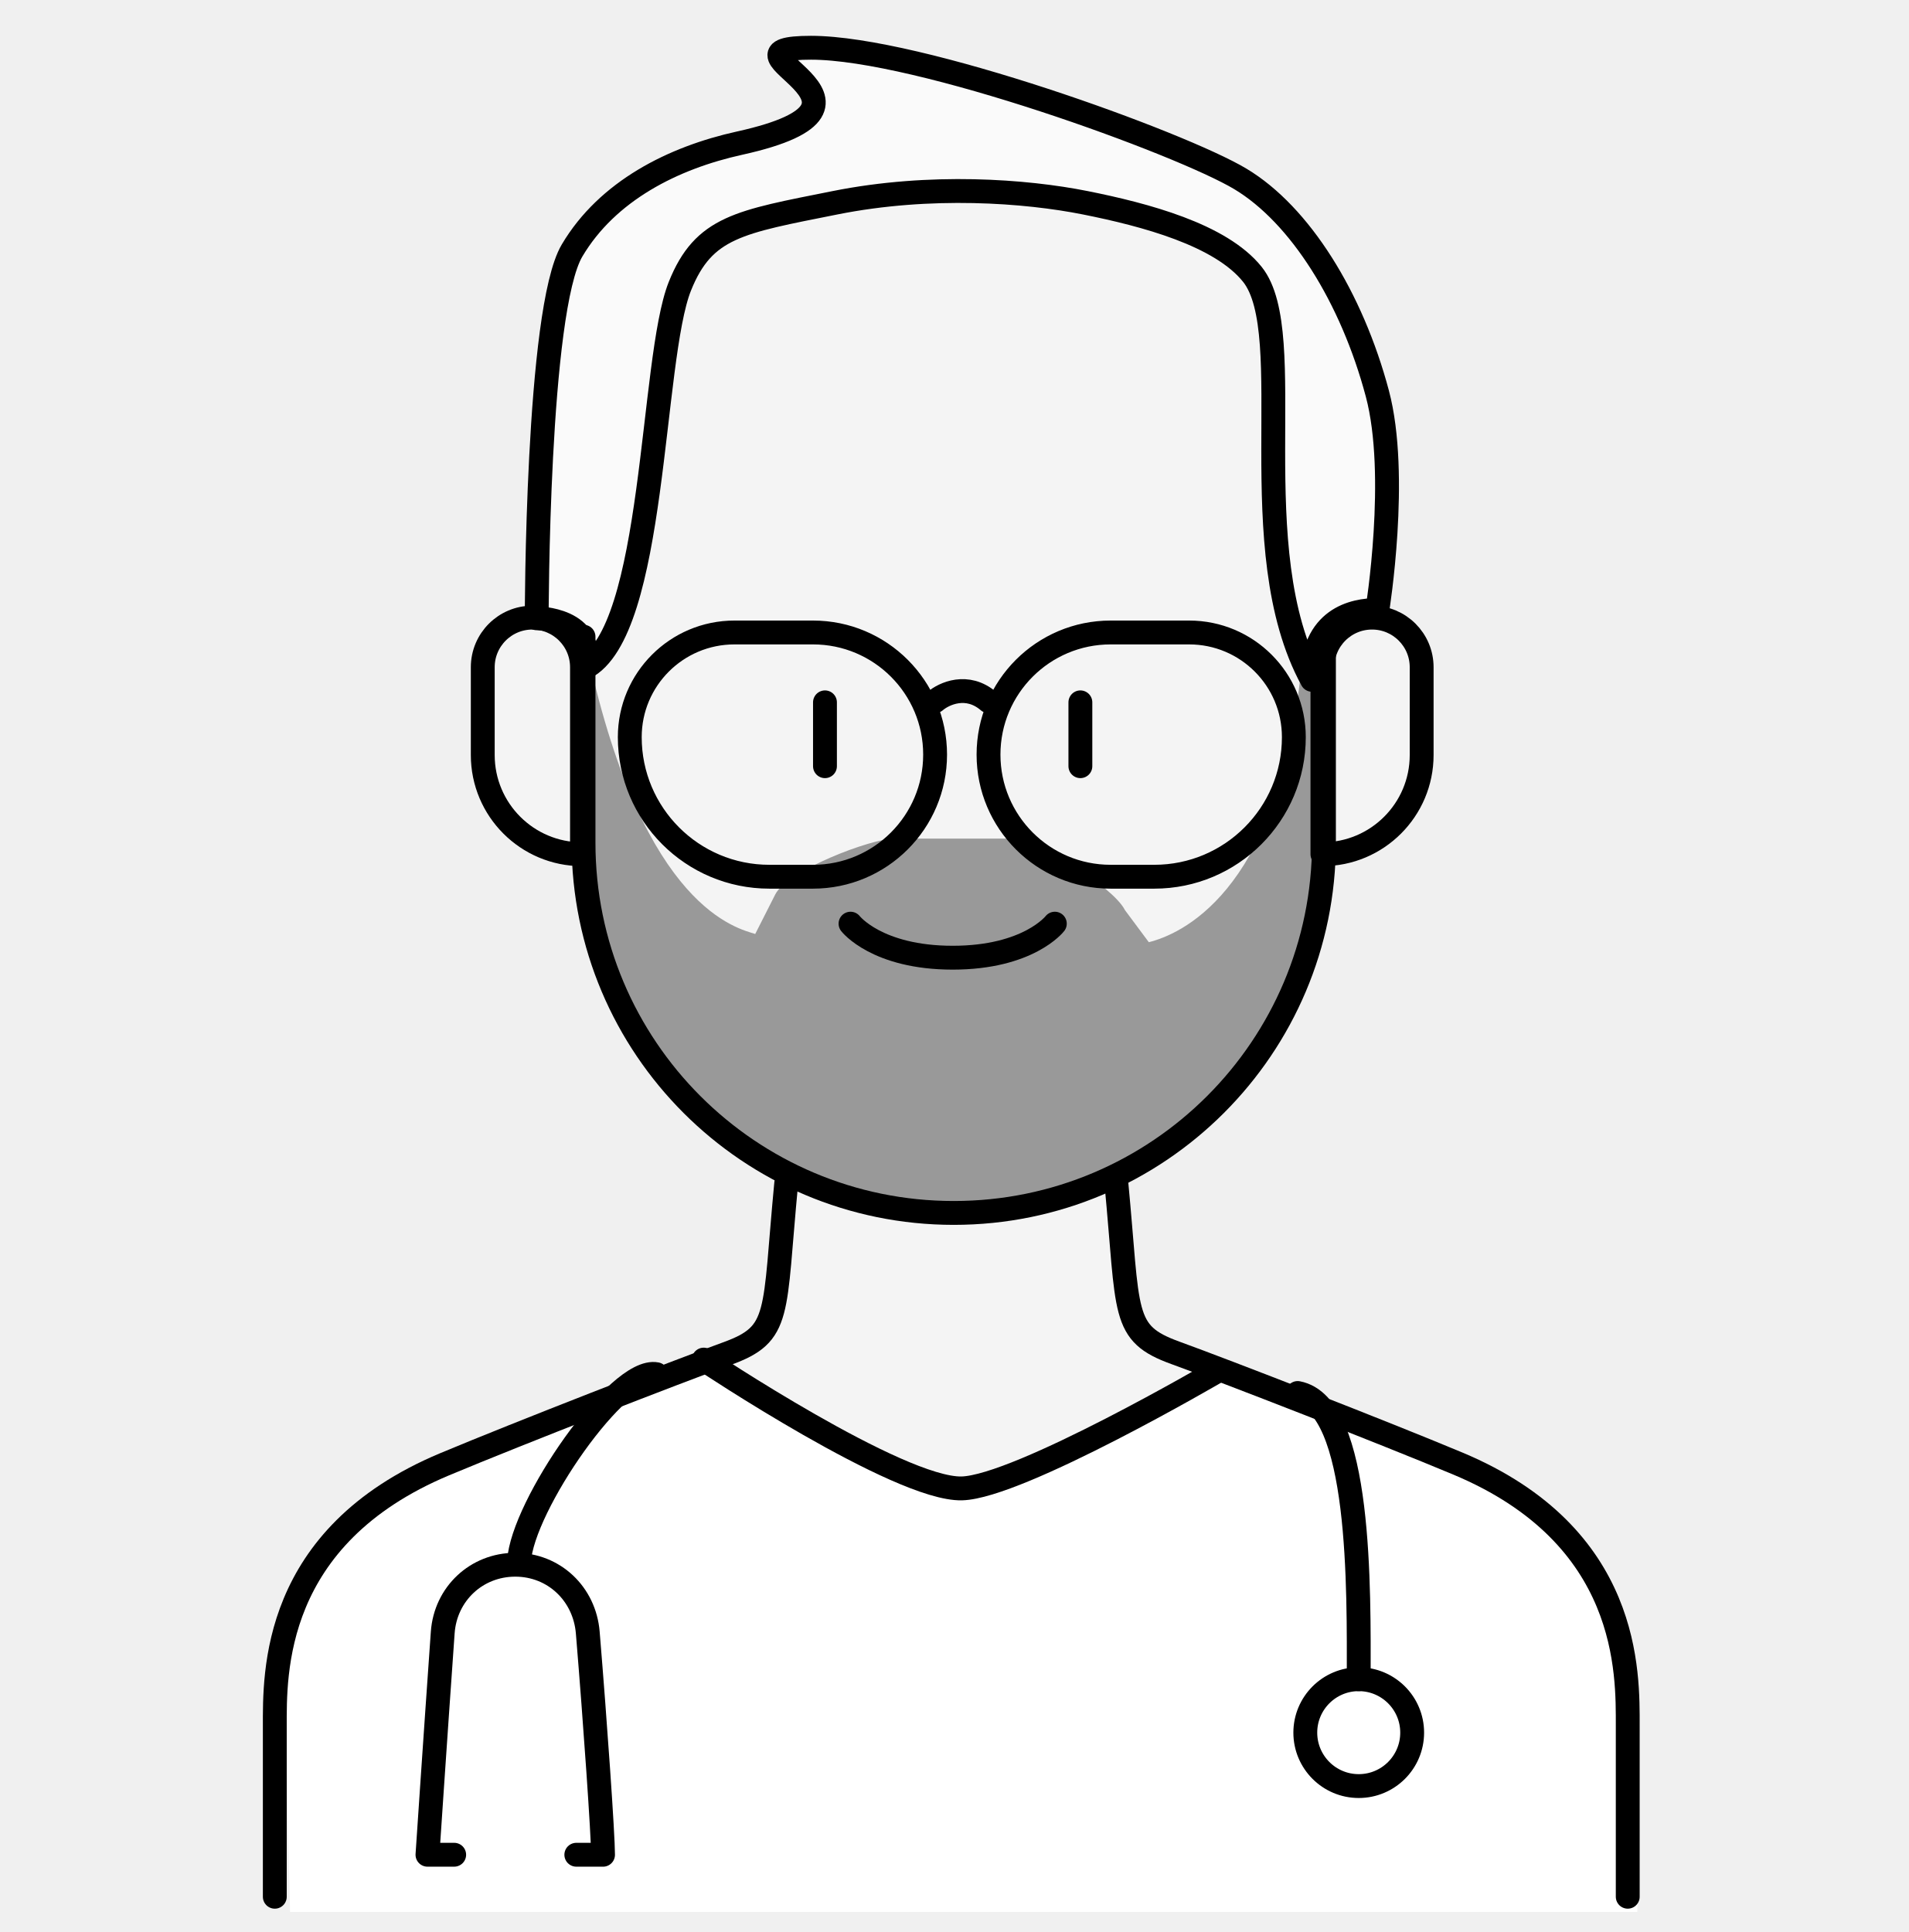
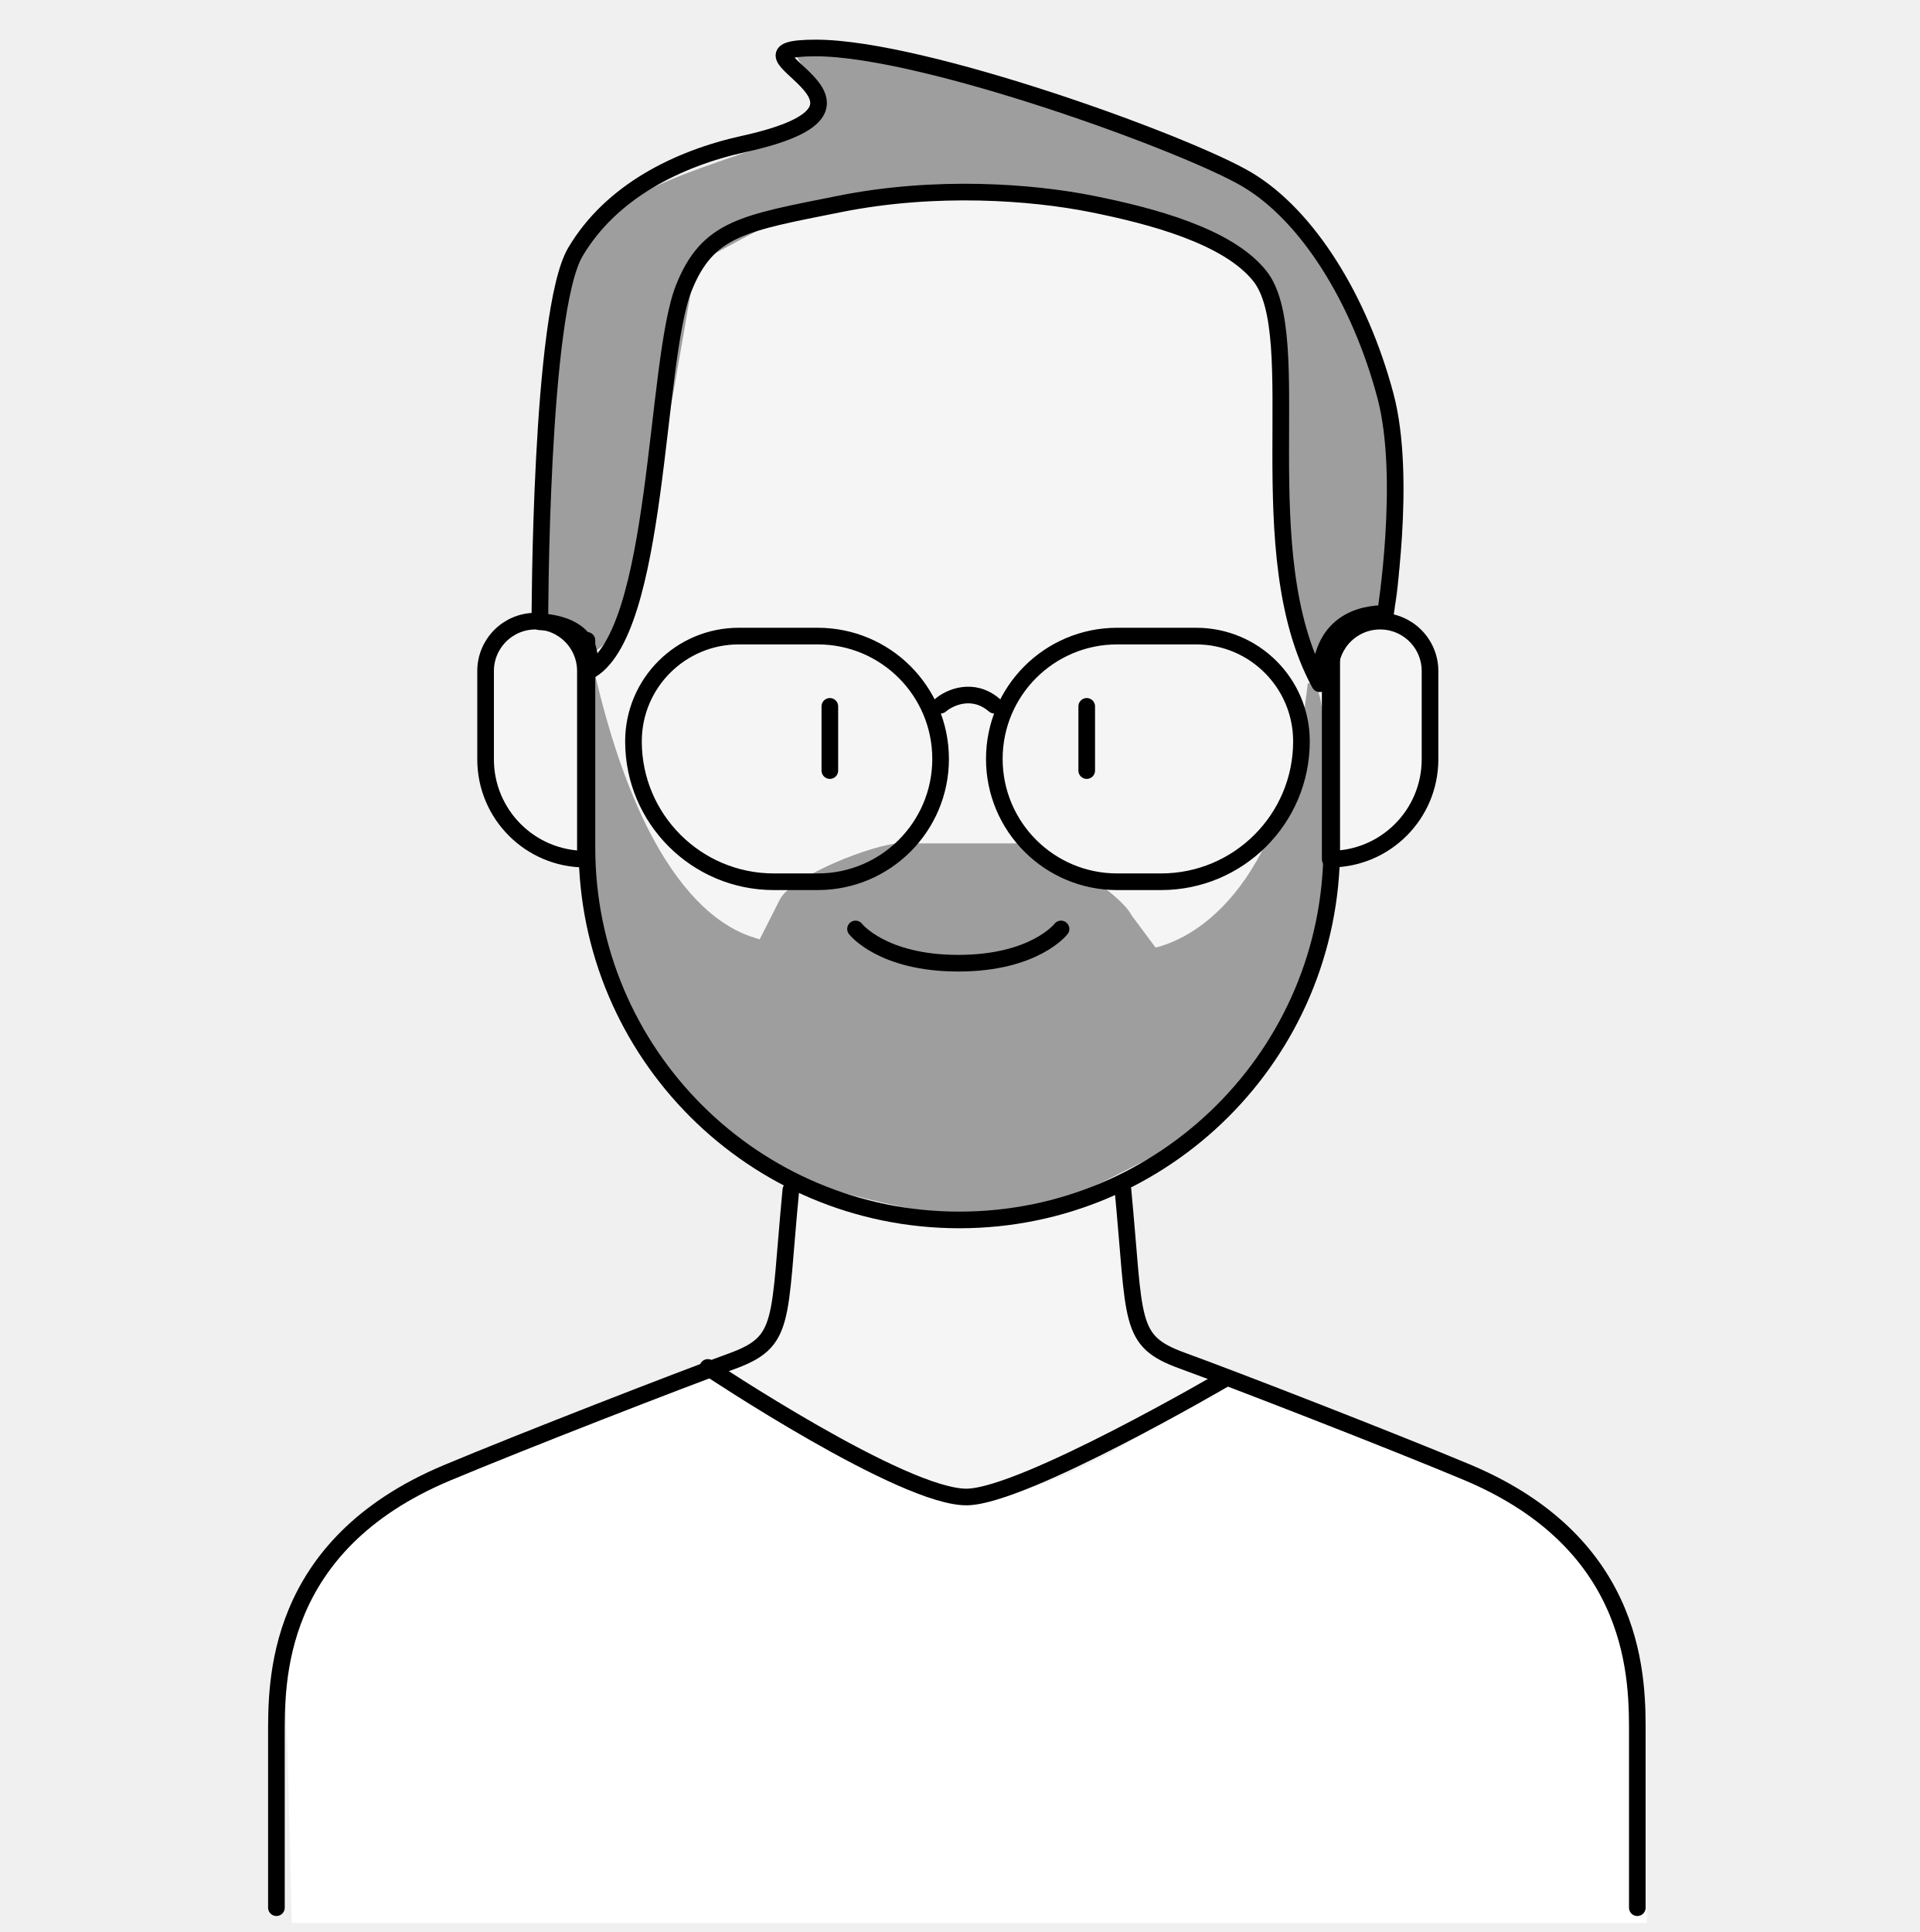
- <svg xmlns="http://www.w3.org/2000/svg" width="80" height="81" viewBox="0 0 80 81" fill="none">
-   <path d="M12 73.497C12 71.159 10.749 64.701 18 61.502C21.15 60.113 27.377 57.813 29.5 57.002C30.999 56.43 35.623 62.294 40.5 62.502C43.062 62.612 48.824 59.488 50.5 57.502C52.622 58.313 58.375 60.519 61.525 61.908C68.776 65.107 68.64 71.159 68.64 73.497L68.64 80.158H12.16L12 73.497Z" fill="white" />
-   <path d="M32.48 55.356L33.499 49.002C37.999 51.002 40.64 51.502 46.499 49.502C47.499 54.002 46.072 54.43 48 56.158C49.499 57.502 50.499 57.502 50.499 57.502C50.499 57.502 43.309 62.256 40.64 62.238C38.031 62.221 30 57.002 30 57.002L32.48 55.356Z" fill="#F4F4F4" />
-   <path d="M55.52 27.836C55.52 26.687 56.451 25.756 57.599 25.756C58.748 25.756 59.679 26.687 59.679 27.836V31.516C59.679 33.813 57.817 35.676 55.52 35.676V27.836Z" fill="#F4F4F4" />
-   <path d="M24.48 27.836C24.48 26.687 23.549 25.756 22.4 25.756C21.251 25.756 20.32 26.687 20.32 27.836V31.516C20.32 33.813 22.183 35.676 24.48 35.676V27.836Z" fill="#F4F4F4" />
-   <path d="M51.499 10.658C53.963 12.002 53.479 22.946 55.999 27.502C55.999 27.923 55.932 31.308 55.847 35.37C55.669 43.9 48.7 50.718 40.168 50.718C31.504 50.718 24.48 43.694 24.48 35.03C24.48 31.712 24.48 28.6 24.48 26.558C25.5 26.558 27 22.002 28 15.002C28.369 12.418 28 9.502 33.999 8.502C38.499 8.502 45.591 7.436 51.499 10.658Z" fill="#F4F4F4" />
-   <path d="M24.66 27.159L22.66 26.159C23.16 25.159 21.16 13.159 25.16 9.159C27.216 7.102 32.702 6.238 33.999 5.003C35.226 3.835 32.285 2.245 33.499 2.002C35.999 1.502 49.639 4.63 54.66 9.659C57.499 12.502 58.827 21.492 58.16 25.159L54.66 28.003C53.499 25.503 53.5 14.502 52.999 12.002C52.999 9.502 43.999 8.002 40.499 8.002C34.499 8.002 34.499 8.002 29.101 10.947L29 11.002C28 16.503 26.5 27.003 24.66 27.159Z" fill="#FAFAFA" />
-   <path d="M32.499 37.502C32.999 36.502 36.499 35.158 37.499 35.158L42.66 35.158C43.367 35.158 46.66 37.158 47.16 38.158L48.16 39.502C49.437 39.183 53.499 37.502 54.499 28.502C55.595 27.885 55.16 35.478 55.16 35.658C55.16 36.158 55.776 44.35 48.16 48.158C45.16 49.658 43.66 50.658 40.16 50.658C38.16 50.658 32.66 49.158 32.16 48.658C31.66 48.158 23.999 43.002 24.499 35.002L24.556 32.351C24.344 30.038 24.017 27.117 24.66 27.502C27 38.158 30.957 38.924 31.66 39.158L32.499 37.502Z" fill="#999999" />
-   <path d="M55.502 26.693C55.502 28.77 55.502 31.952 55.502 35.333C55.502 43.904 48.553 50.853 39.982 50.853V50.853C31.41 50.853 24.462 43.902 24.462 35.33C24.462 30.896 24.462 27.13 24.462 26.693" stroke="black" stroke-linecap="round" stroke-linejoin="round" />
-   <path d="M46.797 49.573C47.328 55.111 46.987 55.89 49.273 56.719C51.396 57.489 57.973 60.045 61.123 61.364C68.373 64.401 68.237 70.148 68.237 72.368C68.237 74.587 68.237 79.522 68.237 79.522" stroke="black" stroke-linecap="round" stroke-linejoin="round" />
-   <path d="M32.96 49.602C32.429 55.14 32.771 55.918 30.484 56.748C28.362 57.517 21.785 60.073 18.635 61.392C11.384 64.43 11.52 70.176 11.52 72.396C11.52 74.616 11.52 79.522 11.52 79.522" stroke="black" stroke-linecap="round" stroke-linejoin="round" />
-   <path d="M55.438 27.974C55.438 26.825 56.369 25.894 57.518 25.894V25.894C58.666 25.894 59.598 26.825 59.598 27.974V31.654C59.598 33.951 57.735 35.814 55.438 35.814V35.814V27.974Z" stroke="black" stroke-linecap="round" stroke-linejoin="round" />
-   <path d="M24.398 27.974C24.398 26.825 23.466 25.894 22.318 25.894V25.894C21.169 25.894 20.238 26.825 20.238 27.974V31.654C20.238 33.951 22.1 35.814 24.398 35.814V35.814V27.974Z" stroke="black" stroke-linecap="round" stroke-linejoin="round" />
-   <path d="M55.001 28.502C52 23.002 54.501 14.002 52.501 11.502C51.171 9.84 48.001 9.002 45.501 8.502C43.001 8.002 39.001 7.702 35.001 8.502C31.001 9.302 29.501 9.502 28.501 12.002C27.271 15.075 27.501 26.502 24.501 28.002C25.001 25.922 22.5 25.922 22.5 25.922C22.5 25.922 22.5 13.002 23.982 10.502C25.463 8.002 28.216 6.616 31 6.002C38.501 4.347 29.501 2.002 34.001 2.002C38.501 2.002 49.501 6.002 52 7.502C54.5 9.002 56.668 12.473 57.741 16.502C58.653 19.925 57.742 25.574 57.742 25.574C56.756 25.574 55.001 25.922 55.001 28.502Z" stroke="black" stroke-linecap="round" stroke-linejoin="round" />
-   <path d="M29.501 57.002C29.501 57.002 37.684 62.467 40.32 62.402C42.714 62.343 51.001 57.502 51.001 57.502" stroke="black" stroke-linecap="round" stroke-linejoin="round" />
-   <circle cx="56.96" cy="72.642" r="2.24" stroke="black" stroke-linecap="round" stroke-linejoin="round" />
-   <path d="M27.52 57.614C25.92 57.294 21.888 63.15 21.76 65.454" stroke="black" stroke-linecap="round" stroke-linejoin="round" />
-   <path d="M56.96 70.402C56.96 66.669 57.088 58.914 54.4 58.402" stroke="black" stroke-linecap="round" stroke-linejoin="round" />
-   <path d="M19.04 77.761H17.92C17.92 77.761 18.24 72.962 18.56 68.444C18.675 66.823 19.975 65.602 21.6 65.602C23.225 65.602 24.506 66.824 24.64 68.444C24.96 72.322 25.28 76.93 25.28 77.762L24.16 77.761" stroke="black" stroke-linecap="round" stroke-linejoin="round" />
-   <path d="M35.655 38.725C35.655 38.725 36.757 40.152 39.938 40.152C43.12 40.152 44.22 38.725 44.22 38.725" stroke="black" stroke-linecap="round" stroke-linejoin="round" />
-   <path d="M34.584 29.446V32.123M45.291 29.446V32.123" stroke="black" stroke-linecap="round" stroke-linejoin="round" />
-   <path d="M26.401 30.905C26.401 28.481 28.366 26.517 30.79 26.517H34.081C36.909 26.517 39.201 28.809 39.201 31.637V31.637C39.201 34.464 36.909 36.757 34.081 36.757H32.252C29.021 36.757 26.401 34.137 26.401 30.905V30.905Z" stroke="black" stroke-linecap="round" stroke-linejoin="round" />
-   <path d="M41.44 31.637C41.44 28.809 43.732 26.517 46.56 26.517H49.851C52.275 26.517 54.24 28.481 54.24 30.905V30.905C54.24 34.137 51.62 36.757 48.389 36.757H46.56C43.732 36.757 41.44 34.464 41.44 31.637V31.637Z" stroke="black" stroke-linecap="round" stroke-linejoin="round" />
-   <path d="M39.2 29.397C39.573 29.077 40.544 28.629 41.44 29.397" stroke="black" stroke-linecap="round" />
+ <svg xmlns="http://www.w3.org/2000/svg" width="150" height="151" viewBox="0 0 150 151" fill="none">
+   <path d="M22.5 137.802C22.5 133.419 20.154 121.31 33.749 115.312C39.655 112.707 51.333 108.395 55.312 106.875C58.123 105.802 66.794 116.797 75.937 117.188C80.742 117.393 91.544 111.535 94.687 107.813C98.667 109.332 109.453 113.469 115.359 116.074C128.954 122.071 128.699 133.419 128.699 137.802L128.699 150.293H22.8L22.5 137.802Z" fill="white" />
+   <path d="M60.9 103.789L62.812 91.875C71.249 95.625 76.2 96.562 87.186 92.812C89.061 101.25 86.385 102.053 90 105.293C92.811 107.812 94.686 107.812 94.686 107.812C94.686 107.812 81.205 116.727 76.2 116.693C71.307 116.66 56.249 106.875 56.249 106.875L60.9 103.789Z" fill="#F5F5F5" />
+   <path d="M104.099 52.188C104.099 50.035 105.845 48.288 107.999 48.288C110.153 48.288 111.899 50.035 111.899 52.188V59.089C111.899 63.396 108.406 66.888 104.099 66.888V52.188Z" fill="#F5F5F5" />
+   <path d="M45.9 52.188C45.9 50.035 44.154 48.288 42 48.288C39.846 48.288 38.1 50.035 38.1 52.188V59.089C38.1 63.396 41.593 66.888 45.9 66.888V52.188Z" fill="#F5F5F5" />
+   <path d="M96.562 19.98C101.181 22.5 100.274 43.02 105 51.562C105 52.352 104.872 58.699 104.714 66.314C104.381 82.308 91.313 95.093 75.316 95.093C59.07 95.093 45.9 81.922 45.9 65.677C45.9 59.456 45.9 53.622 45.9 49.793C47.812 49.793 50.624 41.25 52.499 28.125C53.192 23.28 52.499 17.812 63.749 15.938C72.187 15.938 85.484 13.938 96.562 19.98Z" fill="#F5F5F5" />
+   <path d="M46.238 50.918L42.488 49.043C43.425 47.168 39.675 24.668 47.175 17.168C51.031 13.312 61.316 11.692 63.75 9.375C66.049 7.185 60.535 4.206 62.812 3.75C67.5 2.813 93.073 8.677 102.488 18.105C107.812 23.438 110.301 40.293 109.051 47.168L102.488 52.5C100.312 47.813 100.312 27.188 99.375 22.5C99.375 17.812 82.5 15 75.937 15C64.687 15 64.687 15 54.566 20.521L54.375 20.625C52.5 30.938 49.687 50.625 46.238 50.918Z" fill="#9E9E9E" />
+   <path d="M60.937 70.313C61.875 68.438 68.437 65.918 70.312 65.918L79.988 65.918C81.314 65.918 87.488 69.668 88.426 71.543L90.301 74.062C92.695 73.464 100.312 70.313 102.187 53.438C104.241 52.28 103.426 66.516 103.426 66.855C103.426 67.793 104.58 83.153 90.301 90.293C84.676 93.105 81.863 94.98 75.301 94.98C71.551 94.98 61.238 92.168 60.301 91.23C59.363 90.293 44.999 80.625 45.937 65.625L46.043 60.655C45.646 56.318 45.033 50.84 46.238 51.563C50.625 71.543 58.044 72.978 59.363 73.418L60.937 70.313Z" fill="#9E9E9E" />
+   <path d="M104.065 50.047C104.065 53.94 104.065 59.907 104.065 66.246C104.065 82.317 91.037 95.347 74.965 95.347V95.347C58.894 95.347 45.865 82.312 45.865 66.241C45.865 57.927 45.865 50.865 45.865 50.047" stroke="black" stroke-width="1.3" stroke-linecap="round" stroke-linejoin="round" />
+   <path d="M87.745 92.947C88.74 103.331 88.1 104.791 92.388 106.346C96.367 107.789 108.699 112.581 114.605 115.055C128.2 120.749 127.945 131.525 127.945 135.687C127.945 139.849 127.945 149.1 127.945 149.1" stroke="black" stroke-width="1.3" stroke-linecap="round" stroke-linejoin="round" />
+   <path d="M61.8 93C60.805 103.384 61.445 104.844 57.157 106.399C53.178 107.842 40.846 112.634 34.94 115.108C21.345 120.802 21.6 131.578 21.6 135.74C21.6 139.902 21.6 149.1 21.6 149.1" stroke="black" stroke-width="1.3" stroke-linecap="round" stroke-linejoin="round" />
+   <path d="M103.945 52.447C103.945 50.293 105.691 48.547 107.845 48.547V48.547C109.999 48.547 111.745 50.293 111.745 52.447V59.347C111.745 63.655 108.253 67.147 103.945 67.147V67.147V52.447Z" stroke="black" stroke-width="1.3" stroke-linecap="round" stroke-linejoin="round" />
+   <path d="M45.745 52.447C45.745 50.293 43.999 48.547 41.845 48.547V48.547C39.691 48.547 37.945 50.293 37.945 52.447V59.347C37.945 63.655 41.437 67.147 45.745 67.147V67.147V52.447Z" stroke="black" stroke-width="1.3" stroke-linecap="round" stroke-linejoin="round" />
+   <path d="M103.126 53.438C97.5 43.125 102.188 26.25 98.438 21.562C95.945 18.446 90.001 16.875 85.313 15.938C80.626 15 73.126 14.438 65.626 15.938C58.126 17.438 55.314 17.812 53.438 22.5C51.133 28.261 51.563 49.688 45.938 52.5C46.876 48.6 42.188 48.6 42.188 48.6C42.188 48.6 42.188 24.375 44.965 19.688C47.742 15 52.904 12.402 58.125 11.25C72.188 8.147 55.313 3.75 63.751 3.75C72.188 3.75 92.813 11.25 97.5 14.062C102.186 16.875 106.252 23.384 108.263 30.938C109.973 37.356 108.265 47.947 108.265 47.947C106.417 47.947 103.126 48.6 103.126 53.438Z" stroke="black" stroke-width="1.3" stroke-linecap="round" stroke-linejoin="round" />
+   <path d="M55.313 106.875C55.313 106.875 70.657 117.122 75.6 117C80.089 116.889 95.626 107.812 95.626 107.812" stroke="black" stroke-width="1.3" stroke-linecap="round" stroke-linejoin="round" />
+   <path d="M66.853 72.605C66.853 72.605 68.918 75.281 74.884 75.281C80.85 75.281 82.912 72.605 82.912 72.605" stroke="black" stroke-width="1.3" stroke-linecap="round" stroke-linejoin="round" />
+   <path d="M64.846 55.208V60.226M84.919 55.208V60.226" stroke="black" stroke-width="1.3" stroke-linecap="round" stroke-linejoin="round" />
+   <path d="M49.501 57.944C49.501 53.399 53.185 49.715 57.73 49.715H63.901C69.203 49.715 73.501 54.013 73.501 59.315V59.315C73.501 64.617 69.203 68.915 63.901 68.915H60.472C54.413 68.915 49.501 64.003 49.501 57.944V57.944Z" stroke="black" stroke-width="1.3" stroke-linecap="round" stroke-linejoin="round" />
+   <path d="M77.699 59.315C77.699 54.013 81.997 49.715 87.299 49.715H93.471C98.015 49.715 101.699 53.399 101.699 57.944V57.944C101.699 64.003 96.787 68.915 90.728 68.915H87.299C81.997 68.915 77.699 64.617 77.699 59.315V59.315Z" stroke="black" stroke-width="1.3" stroke-linecap="round" stroke-linejoin="round" />
+   <path d="M73.499 55.115C74.199 54.515 76.019 53.675 77.699 55.115" stroke="black" stroke-width="1.3" stroke-linecap="round" />
</svg>
